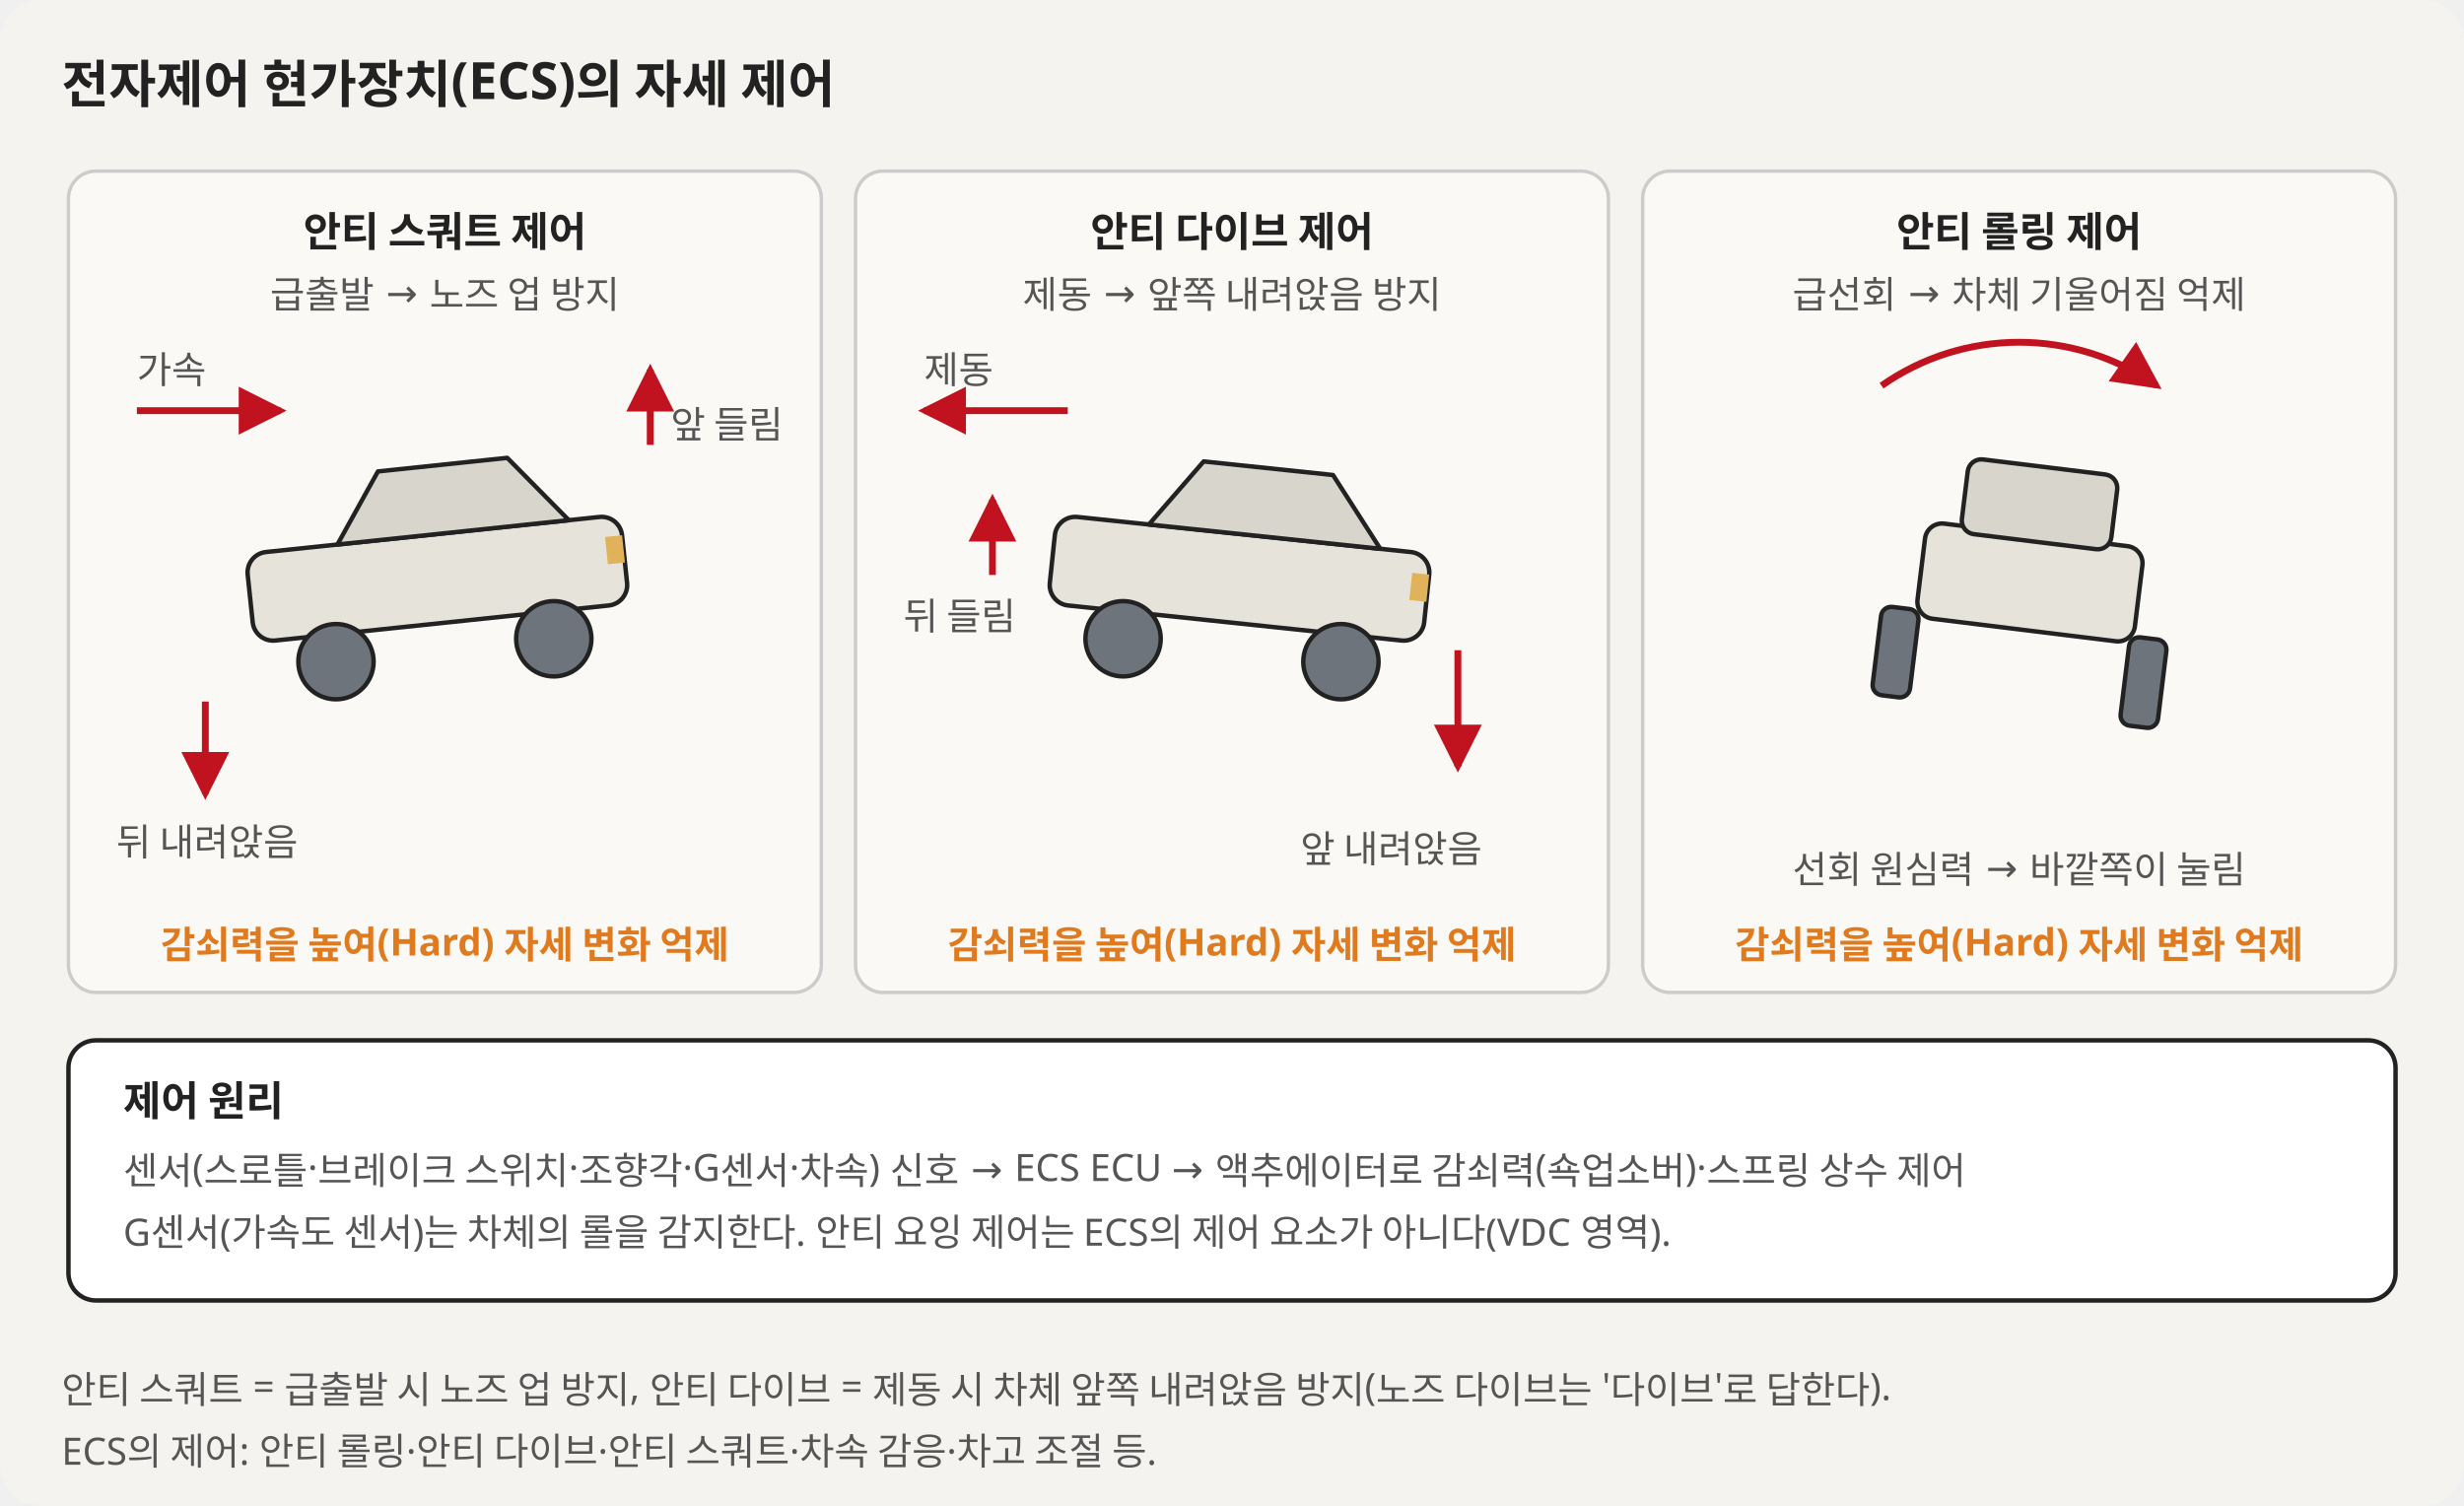
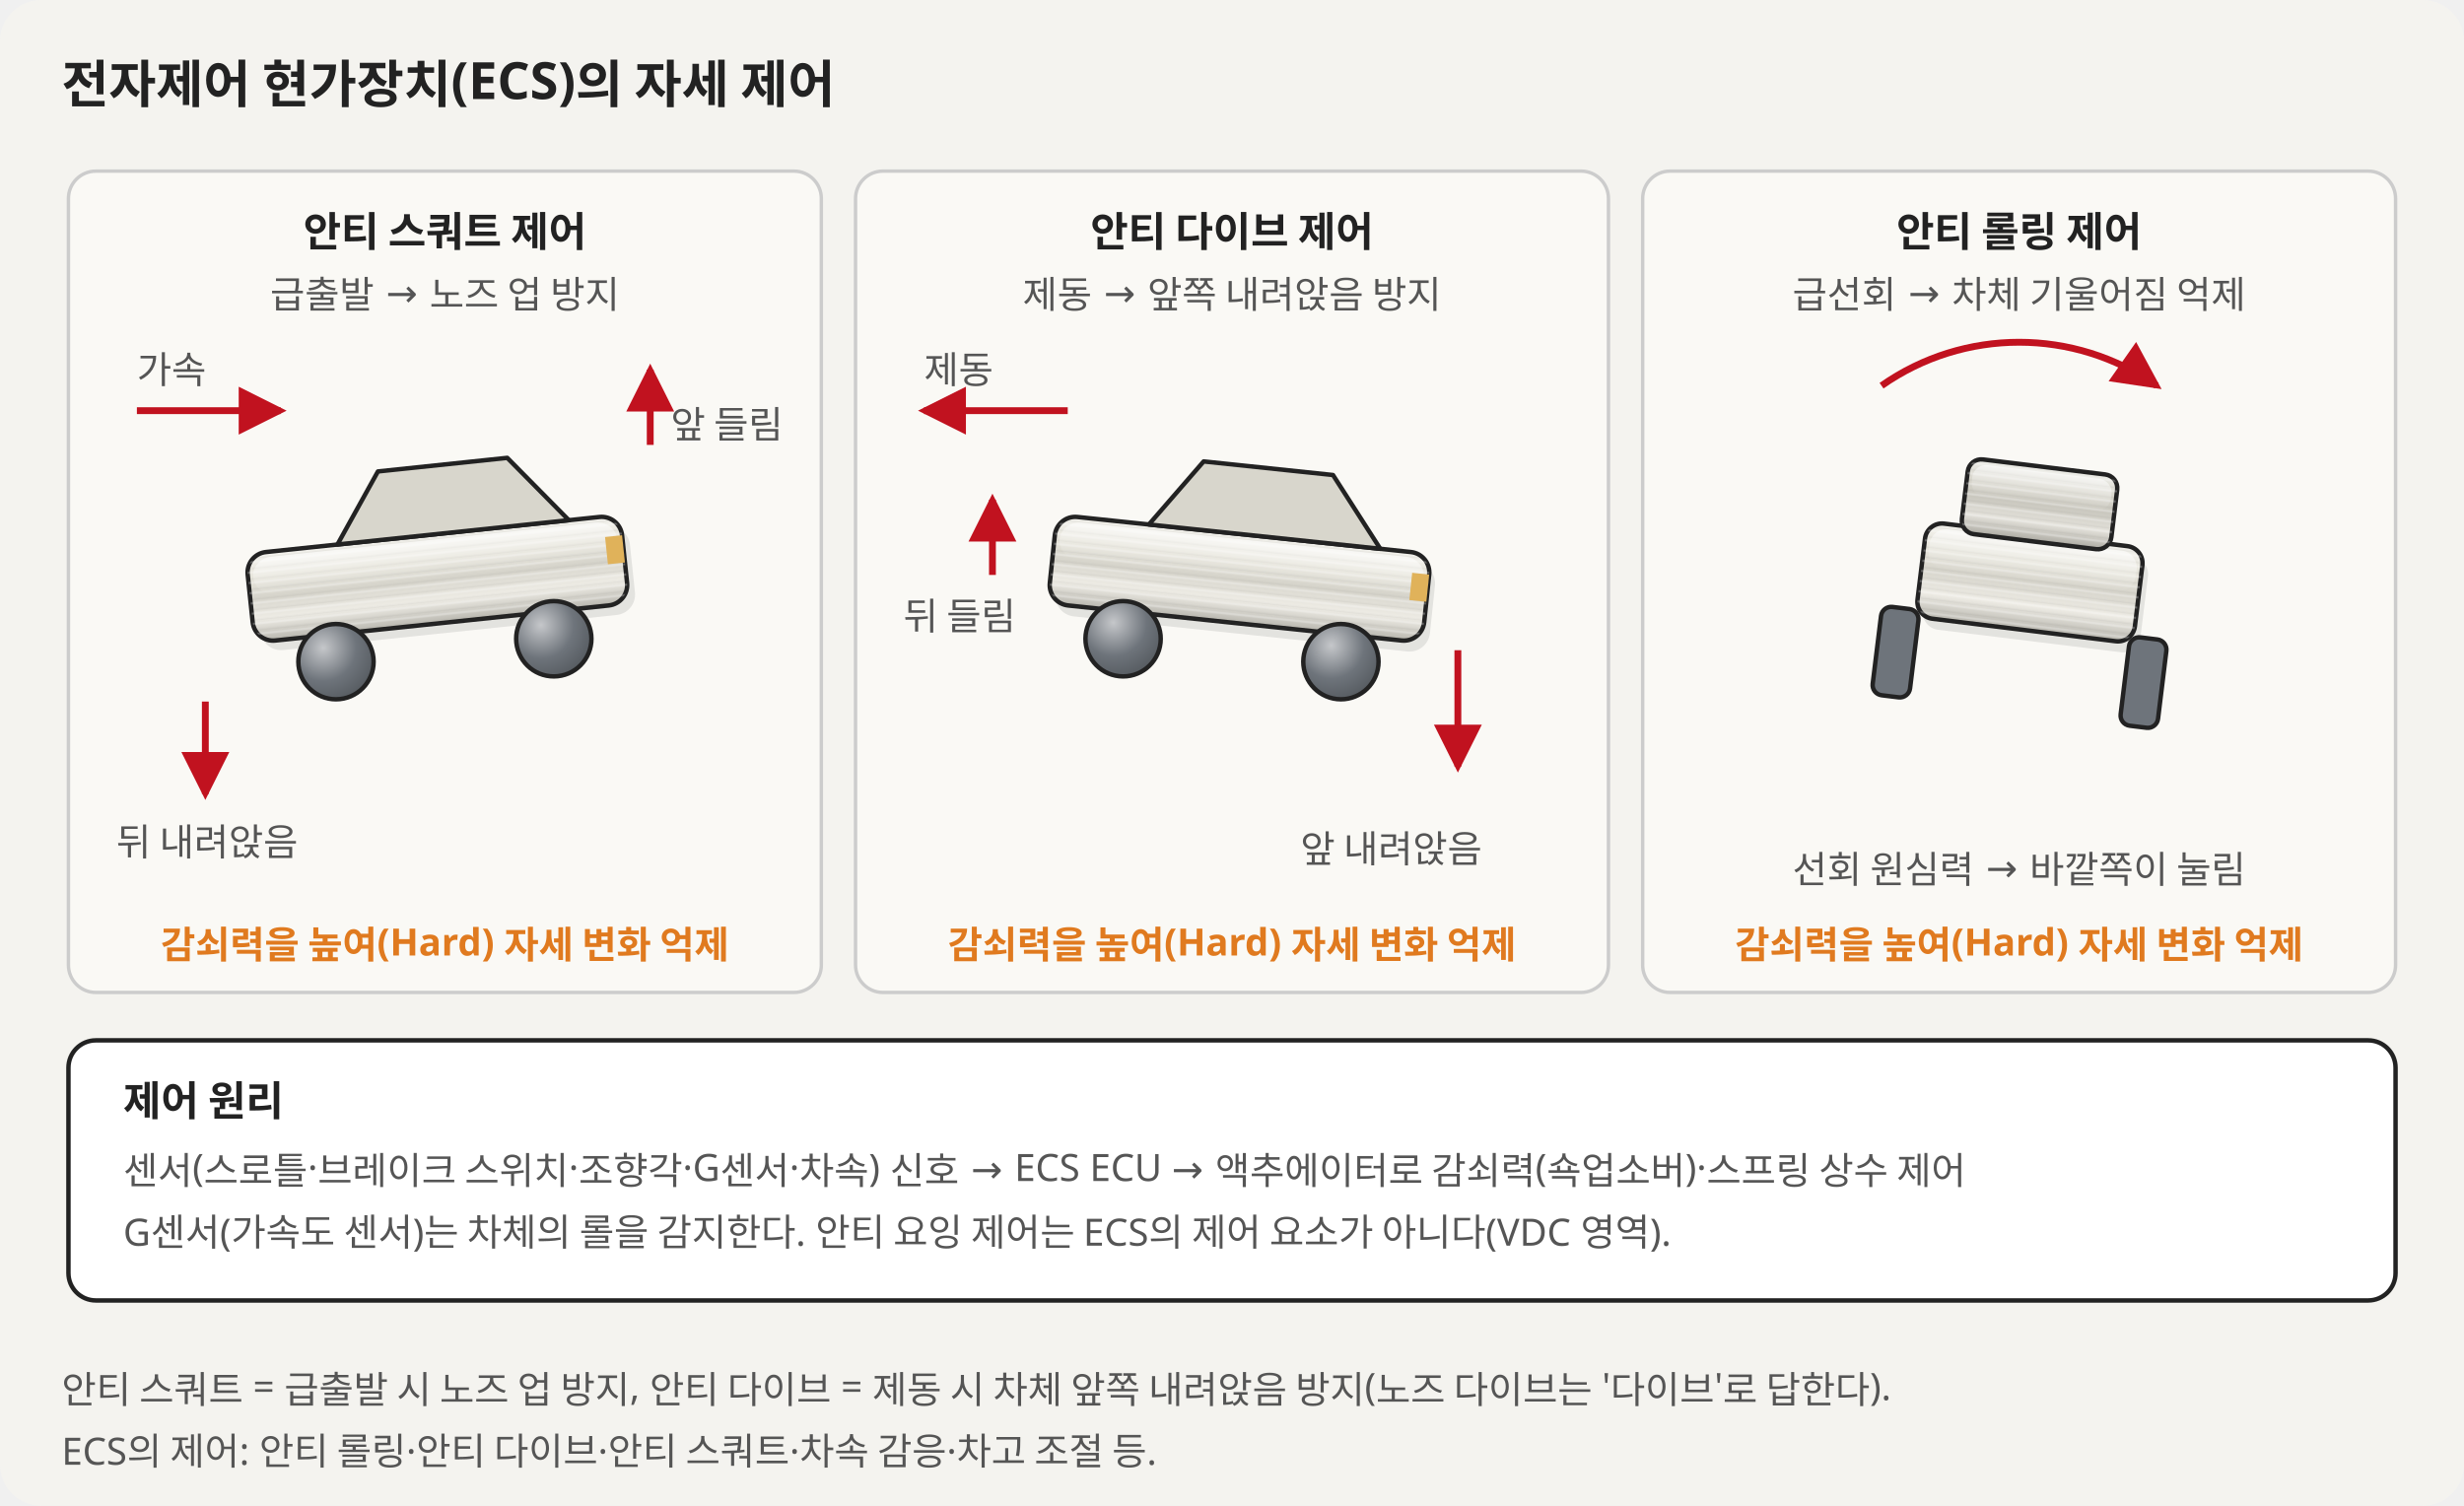
<svg xmlns="http://www.w3.org/2000/svg" viewBox="0 0 720 440" width="720" height="440" role="img" aria-label="안티 스쿼트, 안티 다이브, 안티 롤링 제어">
  <style>
text{font:12px "Apple SD Gothic Neo","Malgun Gothic","Noto Sans KR",sans-serif;fill:#222}
.t{font-size:15px;font-weight:700}.n{font-size:11px;fill:#555}
.l{stroke:#444;stroke-width:.8;fill:none}.d{fill:#444}
.o{stroke:#222;stroke-width:1.3;stroke-linejoin:round}
.k{stroke:#222;stroke-width:1;fill:none}
</style>
+   <defs>
+     <linearGradient id="mat_gl" x1="0" y1="0" x2="0" y2="1">
+       <stop offset="0" stop-color="#fff" stop-opacity=".55" />
+       <stop offset="1" stop-color="#fff" stop-opacity="0" />
+     </linearGradient>
+     <pattern id="mat_br" width="6" height="3" patternUnits="userSpaceOnUse">
+       <path d="M0,1.5H6" stroke="#fff" stroke-width=".7" opacity=".5" />
+       <path d="M0,.4H6" stroke="#000" stroke-width=".5" opacity=".08" />
+     </pattern>
+     <linearGradient id="mat_e6e4dam" x1="0" y1="0" x2="0" y2="1">
+       <stop offset="0" stop-color="#f4f3ee" />
+       <stop offset="0.28" stop-color="#e6e4da" />
+       <stop offset="0.5" stop-color="#d6d4cb" />
+       <stop offset="0.74" stop-color="#eeece5" />
+       <stop offset="1" stop-color="#b8b6ae" />
+     </linearGradient>
+     <linearGradient id="mat_d8d6ccm" x1="0" y1="0" x2="0" y2="1">
+       <stop offset="0" stop-color="#edede8" />
+       <stop offset="0.28" stop-color="#d8d6cc" />
+       <stop offset="0.5" stop-color="#c9c7be" />
+       <stop offset="0.74" stop-color="#e4e2db" />
+       <stop offset="1" stop-color="#adaba3" />
+     </linearGradient>
+     <radialGradient id="mat_6e747br" cx=".35" cy=".3" r=".8">
+       <stop offset="0" stop-color="#c5c7ca" />
+       <stop offset=".55" stop-color="#6e747b" />
+       <stop offset="1" stop-color="#52575c" />
+     </radialGradient>
+   </defs>
  <defs>
    <marker id="a" viewBox="0 0 8 8" refX="7" refY="4" markerWidth="7" markerHeight="7" orient="auto">
      <path d="M0,0L8,4L0,8Z" fill="#444" />
    </marker>
    <marker id="r" viewBox="0 0 8 8" refX="7" refY="4" markerWidth="7" markerHeight="7" orient="auto">
      <path d="M0,0L8,4L0,8Z" fill="#c1121f" />
    </marker>
  </defs>
  <rect width="720" height="440" rx="12" fill="#F4F3EF" />
  <text class="t" x="18" y="30">전자제어 현가장치(ECS)의 자세 제어</text>
  <rect x="20" y="50" width="220" height="240" rx="8" fill="#faf9f5" stroke="#ccc" />
  <text x="130" y="72" text-anchor="middle" style="font-weight:700">안티 스쿼트 제어</text>
  <text class="n" x="130" y="90" text-anchor="middle">급출발 → 노즈 업 방지</text>
  <rect x="250" y="50" width="220" height="240" rx="8" fill="#faf9f5" stroke="#ccc" />
  <text x="360" y="72" text-anchor="middle" style="font-weight:700">안티 다이브 제어</text>
  <text class="n" x="360" y="90" text-anchor="middle">제동 → 앞쪽 내려앉음 방지</text>
  <rect x="480" y="50" width="220" height="240" rx="8" fill="#faf9f5" stroke="#ccc" />
  <text x="590" y="72" text-anchor="middle" style="font-weight:700">안티 롤링 제어</text>
  <text class="n" x="590" y="90" text-anchor="middle">급선회 → 차체 기울어짐 억제</text>
  <g transform="translate(130,190) rotate(-6)">
-     <rect class="o" x="-55" y="-34" width="110" height="26" rx="6" fill="#e6e4da" />
+     <rect x="-53.0" y="-31.0" width="110.0" height="26.0" rx="6" fill="#000" opacity=".09" />
+     <rect class="o" x="-55" y="-34" width="110" height="26" rx="6" fill="url(#mat_e6e4dam)" />
+     <rect x="-55.0" y="-34.0" width="110.0" height="26.0" rx="6" fill="url(#mat_br)" opacity=".5" pointer-events="none" />
+     <rect x="-53.5" y="-32.5" width="107.0" height="10.92" rx="6" fill="url(#mat_gl)" pointer-events="none" />
    <path class="o" d="M-28,-34L-14,-54H24L40,-34Z" fill="#d8d6cc" />
-     <circle class="o" cx="-32" cy="0" r="11" fill="#6e747b" />
-     <circle class="o" cx="32" cy="0" r="11" fill="#6e747b" />
+     <circle class="o" cx="-32" cy="0" r="11" fill="url(#mat_6e747br)" />
+     <circle class="o" cx="32" cy="0" r="11" fill="url(#mat_6e747br)" />
    <rect x="50" y="-28" width="5" height="8" fill="#e0b25a" />
  </g>
  <path d="M40,120L82,120" stroke="#c1121f" stroke-width="2" fill="none" marker-end="url(#r)" />
  <text class="n" x="40" y="112" text-anchor="start">가속</text>
  <path d="M190,130L190,108" stroke="#c1121f" stroke-width="2" fill="none" marker-end="url(#r)" />
  <text class="n" x="196" y="128" text-anchor="start">앞 들림</text>
  <path d="M60,205L60,232" stroke="#c1121f" stroke-width="2" fill="none" marker-end="url(#r)" />
  <text class="n" x="34" y="250" text-anchor="start">뒤 내려앉음</text>
  <g transform="translate(360,190) rotate(6)">
-     <rect class="o" x="-55" y="-34" width="110" height="26" rx="6" fill="#e6e4da" />
+     <rect x="-53.0" y="-31.0" width="110.0" height="26.0" rx="6" fill="#000" opacity=".09" />
+     <rect class="o" x="-55" y="-34" width="110" height="26" rx="6" fill="url(#mat_e6e4dam)" />
+     <rect x="-55.0" y="-34.0" width="110.0" height="26.0" rx="6" fill="url(#mat_br)" opacity=".5" pointer-events="none" />
+     <rect x="-53.5" y="-32.5" width="107.0" height="10.92" rx="6" fill="url(#mat_gl)" pointer-events="none" />
    <path class="o" d="M-28,-34L-14,-54H24L40,-34Z" fill="#d8d6cc" />
-     <circle class="o" cx="-32" cy="0" r="11" fill="#6e747b" />
-     <circle class="o" cx="32" cy="0" r="11" fill="#6e747b" />
+     <circle class="o" cx="-32" cy="0" r="11" fill="url(#mat_6e747br)" />
+     <circle class="o" cx="32" cy="0" r="11" fill="url(#mat_6e747br)" />
    <rect x="50" y="-28" width="5" height="8" fill="#e0b25a" />
  </g>
  <path d="M312,120L270,120" stroke="#c1121f" stroke-width="2" fill="none" marker-end="url(#r)" />
  <text class="n" x="270" y="112" text-anchor="start">제동</text>
  <path d="M426,190L426,224" stroke="#c1121f" stroke-width="2" fill="none" marker-end="url(#r)" />
  <text class="n" x="380" y="252" text-anchor="start">앞 내려앉음</text>
  <path d="M290,168L290,146" stroke="#c1121f" stroke-width="2" fill="none" marker-end="url(#r)" />
  <text class="n" x="264" y="184" text-anchor="start">뒤 들림</text>
  <g transform="translate(590,196) rotate(7)">
-     <rect class="o" x="-32" y="-40" width="64" height="28" rx="5" fill="#e6e4da" />
-     <rect class="o" x="-22" y="-60" width="44" height="22" rx="4" fill="#d8d6cc" />
+     <rect x="-30.0" y="-37.0" width="64.0" height="28.0" rx="5" fill="#000" opacity=".09" />
+     <rect class="o" x="-32" y="-40" width="64" height="28" rx="5" fill="url(#mat_e6e4dam)" />
+     <rect x="-32.0" y="-40.0" width="64.0" height="28.0" rx="5" fill="url(#mat_br)" opacity=".5" pointer-events="none" />
+     <rect x="-30.5" y="-38.5" width="61.0" height="11.76" rx="5" fill="url(#mat_gl)" pointer-events="none" />
+     <rect class="o" x="-22" y="-60" width="44" height="22" rx="4" fill="url(#mat_d8d6ccm)" />
+     <rect x="-22.0" y="-60.0" width="44.0" height="22.0" rx="4" fill="url(#mat_br)" opacity=".5" pointer-events="none" />
+     <rect x="-20.5" y="-58.5" width="41.0" height="9.24" rx="4" fill="url(#mat_gl)" pointer-events="none" />
    <rect class="o" x="-42" y="-14" width="11" height="26" rx="3" fill="#6e747b" />
    <rect class="o" x="31" y="-14" width="11" height="26" rx="3" fill="#6e747b" />
  </g>
  <path d="M549.8,112.7A70,70 0 0 1 630.2,112.7" fill="none" stroke="#c1121f" stroke-width="2" marker-end="url(#r)" />
  <text class="n" x="590" y="258" text-anchor="middle">선회 원심력 → 바깥쪽이 눌림</text>
  <text x="130" y="280" text-anchor="middle" style="font-size:11px;fill:#e07a1f;font-weight:700">감쇠력을 높여(Hard) 자세 변화 억제</text>
  <text x="360" y="280" text-anchor="middle" style="font-size:11px;fill:#e07a1f;font-weight:700">감쇠력을 높여(Hard) 자세 변화 억제</text>
  <text x="590" y="280" text-anchor="middle" style="font-size:11px;fill:#e07a1f;font-weight:700">감쇠력을 높여(Hard) 자세 변화 억제</text>
  <rect class="o" x="20" y="304" width="680" height="76" fill="#fff" rx="8" />
  <text x="36" y="326" text-anchor="start" style="font-weight:700">제어 원리</text>
  <text class="n" x="36" y="346" text-anchor="start">센서(스로틀·브레이크 스위치·조향각·G센서·차속) 신호 → ECS ECU → 액추에이터로 감쇠력(쇽업소버)·스프링 상수 제어</text>
  <text class="n" x="36" y="364" text-anchor="start">G센서(가속도 센서)는 차체의 롤을 감지한다. 안티 요잉 제어는 ECS의 제어 요소가 아니다(VDC 영역).</text>
  <text class="n" x="18" y="410">안티 스쿼트 = 급출발 시 노즈 업 방지, 안티 다이브 = 제동 시 차체 앞쪽 내려앉음 방지(노즈 다이브는 '다이브'로 답한다).</text>
  <text class="n" x="18" y="428">ECS의 제어: 안티 롤링·안티 다이브·안티 스쿼트·차속 감응·차고 조절 등.</text>
</svg>
